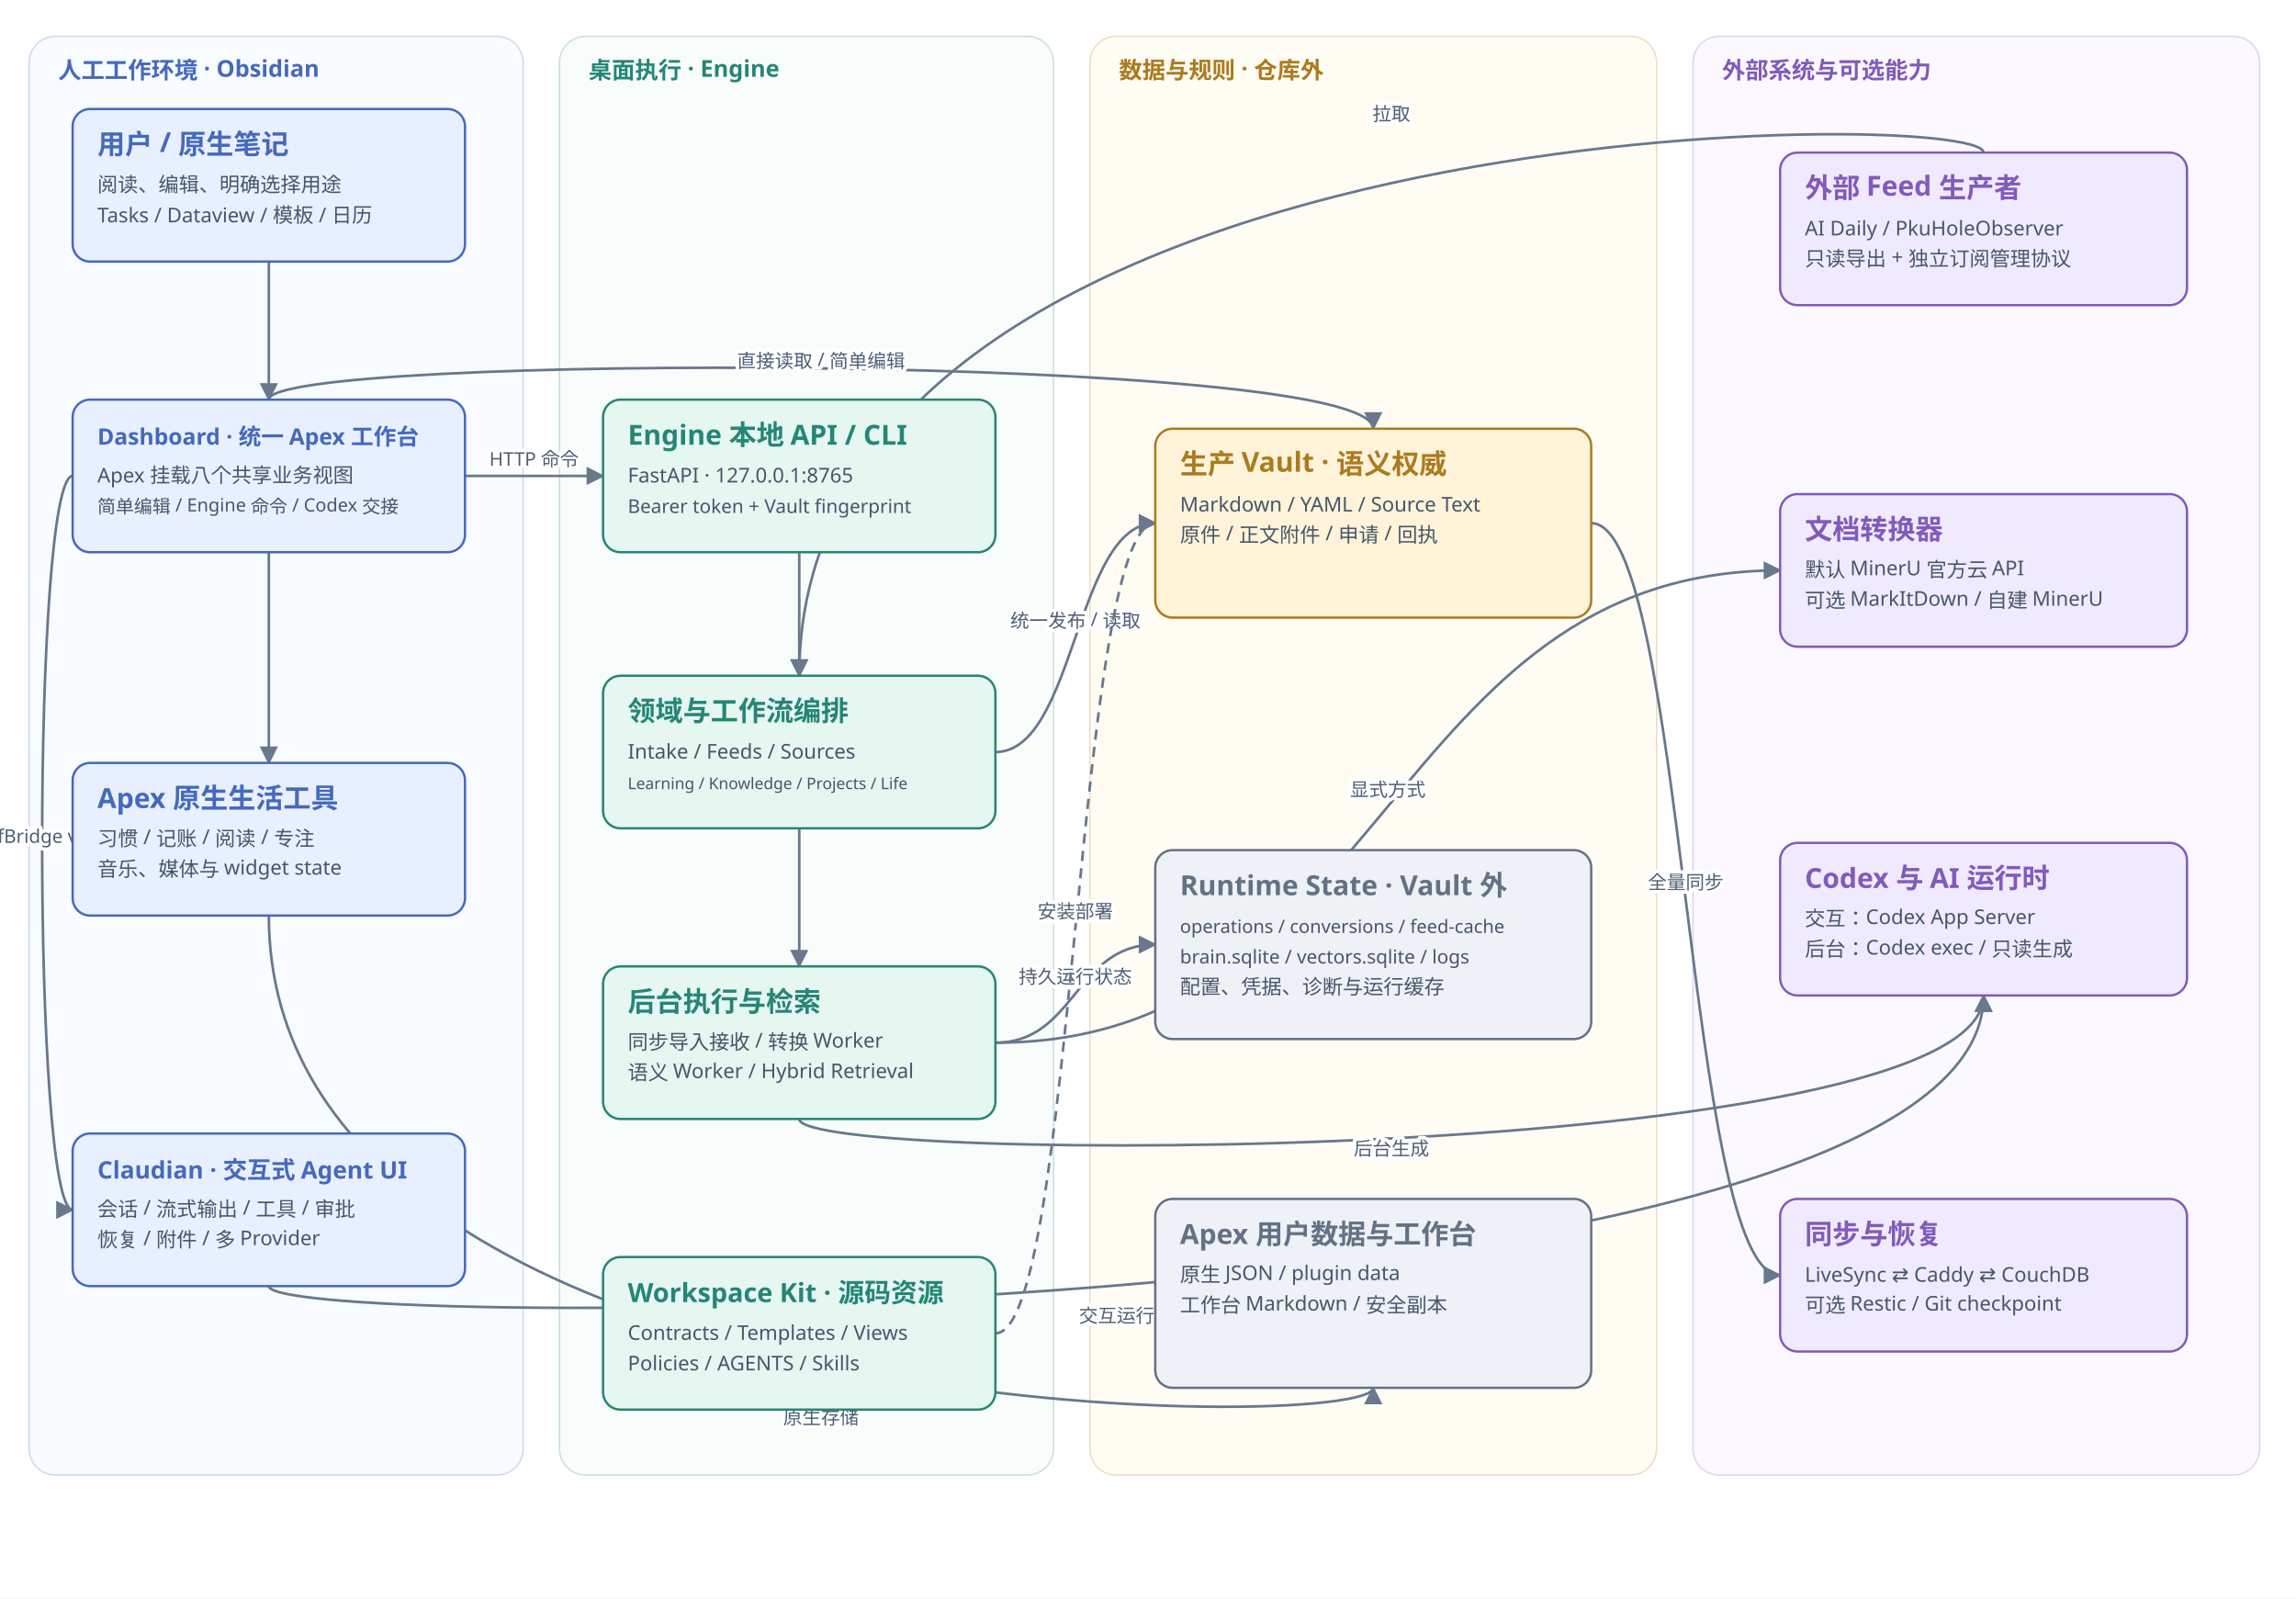
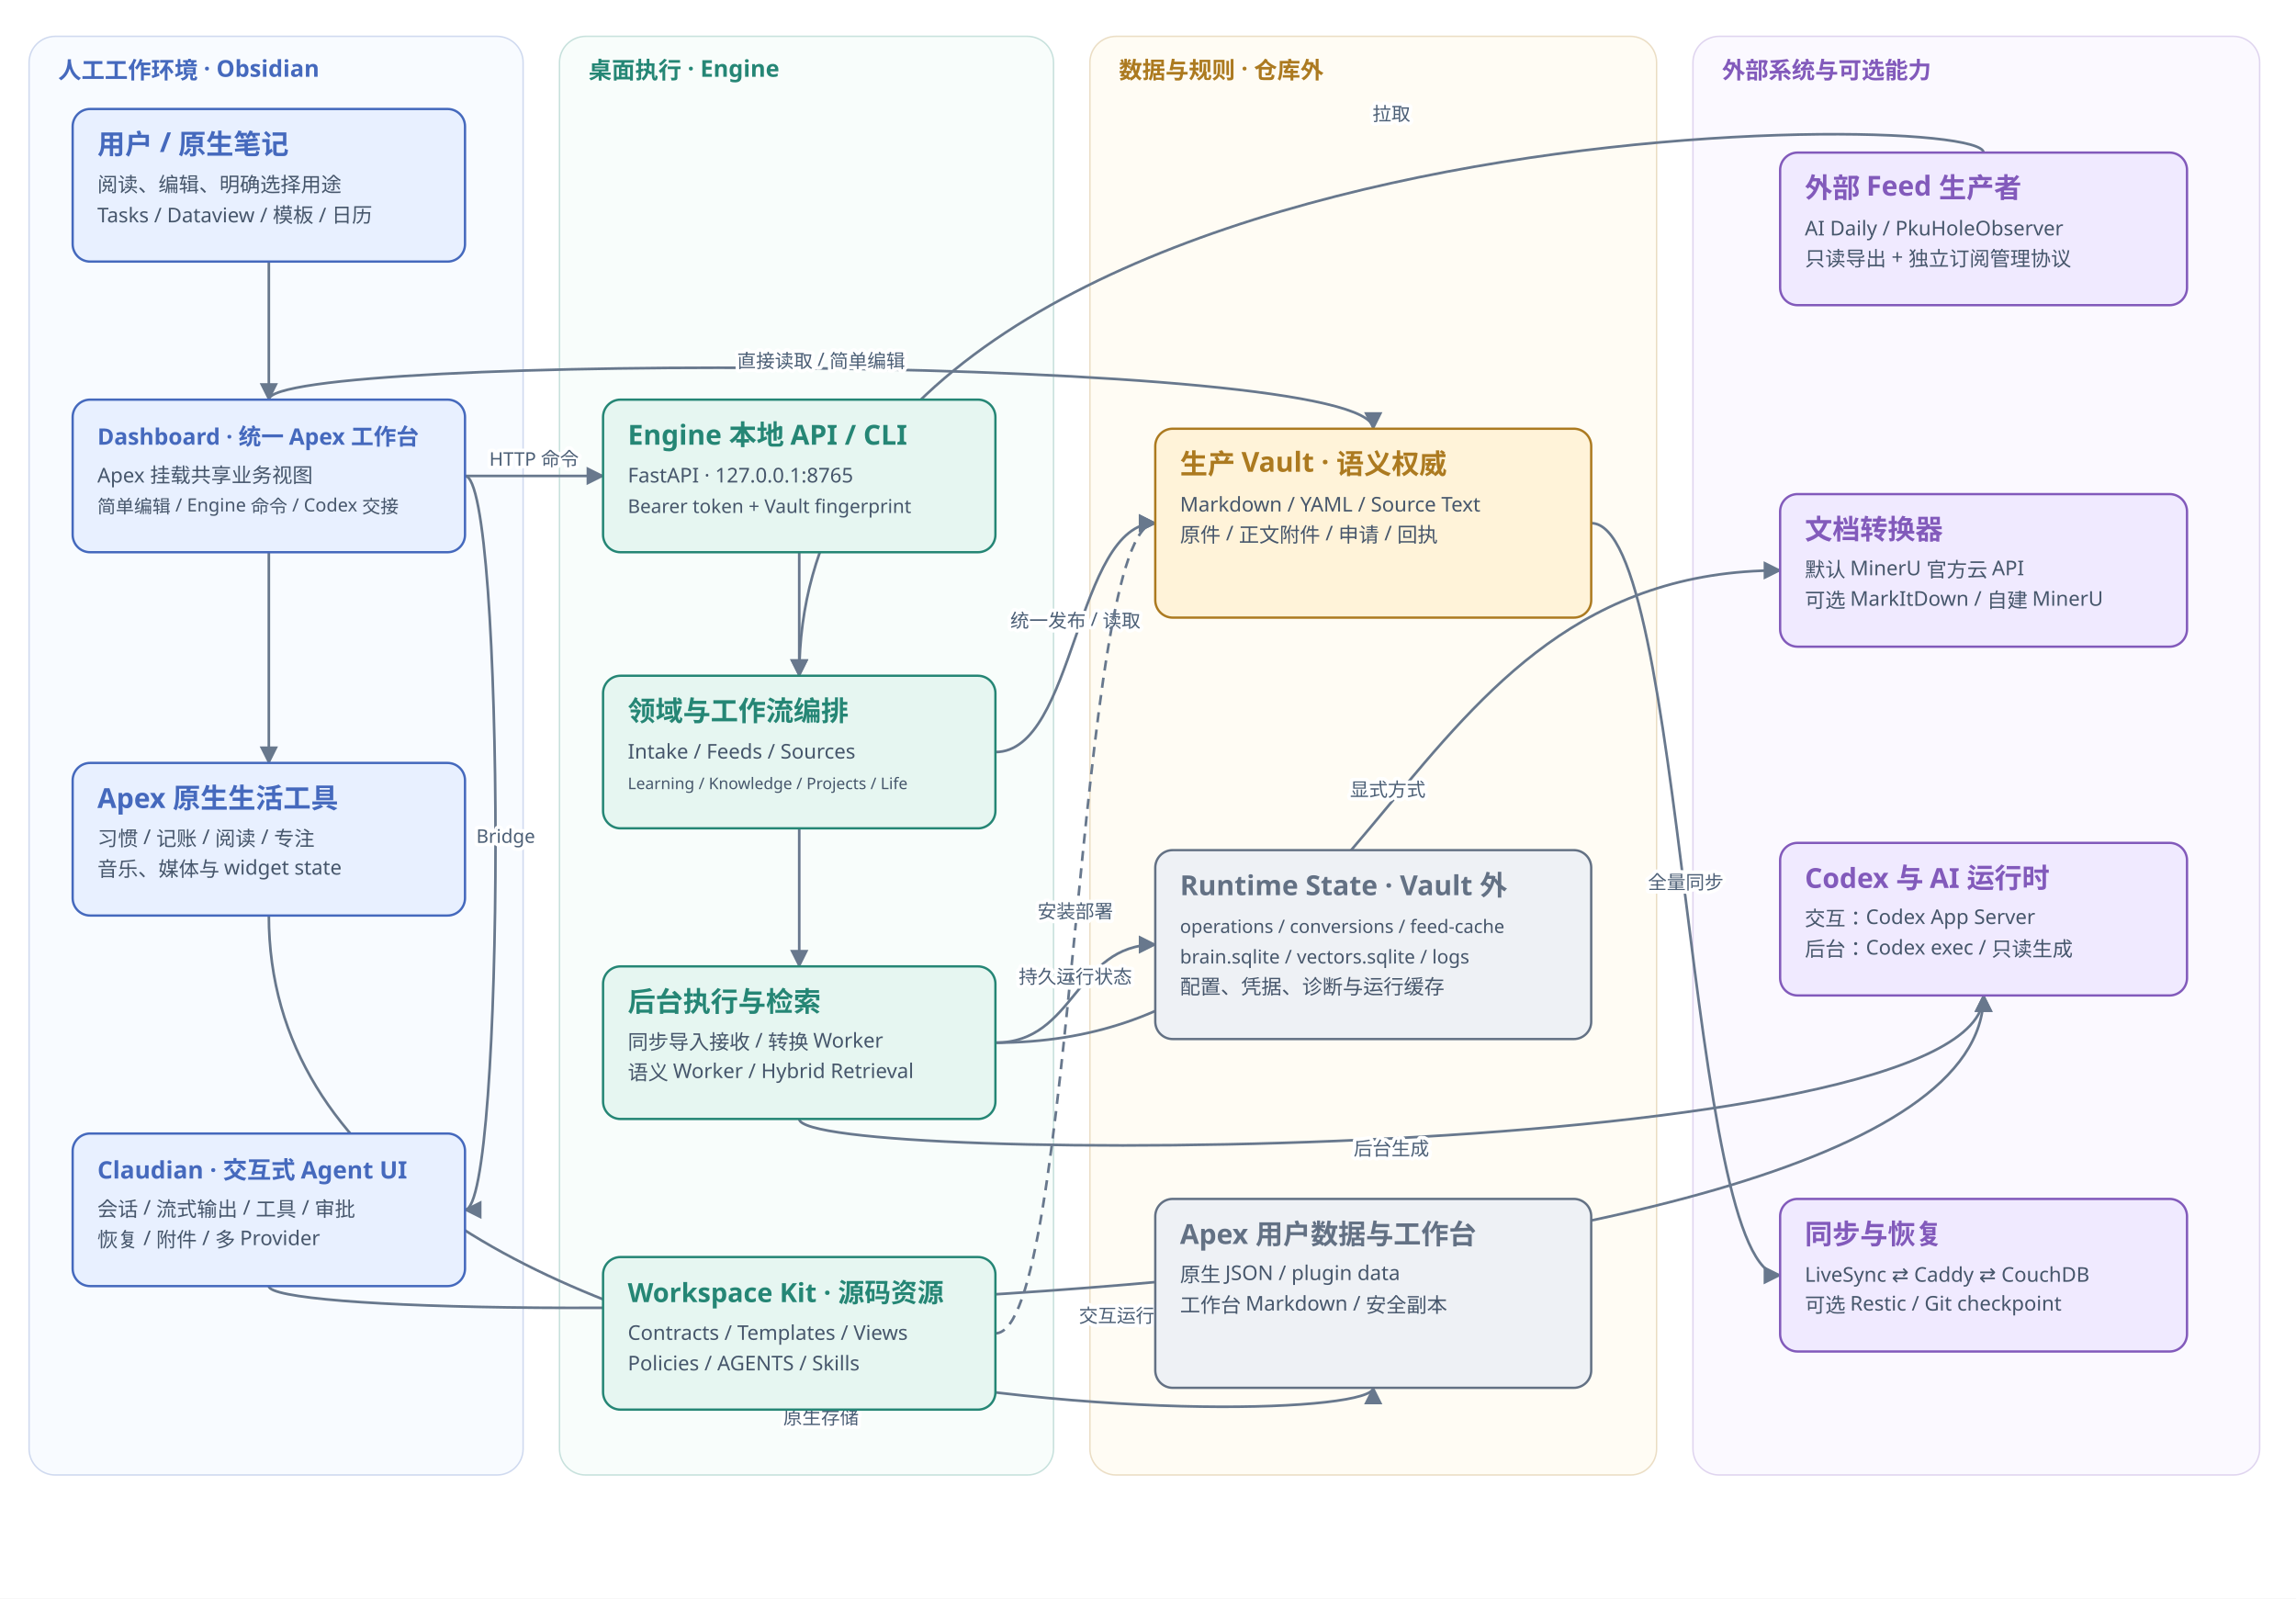
<svg xmlns="http://www.w3.org/2000/svg" viewBox="0 0 1580 1100" role="img" aria-label="系统总览">
  <defs>
    <marker id="arrow" viewBox="0 0 10 10" refX="9" refY="5" markerWidth="7" markerHeight="7" orient="auto-start-reverse">
      <path d="M 0 0 L 10 5 L 0 10 z" fill="#68788d" />
    </marker>
  </defs>
  <style>text{font-family:"Microsoft YaHei","Segoe UI",sans-serif}.node{cursor:pointer}.node:hover rect{stroke-width:3}.node-title{font-size:19px;font-weight:650}.node-line{font-size:14px;fill:#46566b}.edge-label{font-size:13px;fill:#4c5f76;paint-order:stroke;stroke:#fff;stroke-width:5px;stroke-linejoin:round}.edge{fill:none;stroke:#68788d;stroke-width:1.8}.dim{opacity:.13}.selected rect{stroke-width:4}</style>
  <rect width="100%" height="100%" fill="#ffffff" />
  <rect x="20" y="25" width="340" height="990" rx="18" fill="#e8f0ff" fill-opacity=".3" stroke="#4569bd" stroke-opacity=".24" />
  <text x="40" y="54" fill="#4569bd" font-size="16" font-weight="650">人工工作环境 · Obsidian</text>
  <rect x="385" y="25" width="340" height="990" rx="18" fill="#e6f6f1" fill-opacity=".3" stroke="#258675" stroke-opacity=".24" />
  <text x="405" y="54" fill="#258675" font-size="16" font-weight="650">桌面执行 · Engine</text>
  <rect x="750" y="25" width="390" height="990" rx="18" fill="#fff3d9" fill-opacity=".3" stroke="#ac7a20" stroke-opacity=".24" />
  <text x="770" y="54" fill="#ac7a20" font-size="16" font-weight="650">数据与规则 · 仓库外</text>
  <rect x="1165" y="25" width="390" height="990" rx="18" fill="#f0eaff" fill-opacity=".3" stroke="#825abb" stroke-opacity=".24" />
  <text x="1185" y="54" fill="#825abb" font-size="16" font-weight="650">外部系统与可选能力</text>
  <g class="edge-group" data-a="human" data-b="dash">
    <path class="edge" d="M185.0,180 C185.0,227.5 185.0,227.5 185.0,275" marker-end="url(#arrow)" />
    <text class="edge-label" x="193.0" y="227.5" text-anchor="middle" />
  </g>
  <g class="edge-group" data-a="dash" data-b="api">
    <path class="edge" d="M320,327.5 C367.5,327.5 367.5,327.5 415,327.5" marker-end="url(#arrow)" />
    <text class="edge-label" x="367.5" y="320.5" text-anchor="middle">HTTP 命令</text>
  </g>
  <g class="edge-group" data-a="dash" data-b="vault">
    <path class="edge" d="M185.0,275 C185.0,243 945.0,243 945.0,295" marker-end="url(#arrow)" />
    <text class="edge-label" x="565.0" y="253" text-anchor="middle">直接读取 / 简单编辑</text>
  </g>
  <g class="edge-group" data-a="dash" data-b="claudian">
-     <path class="edge" d="M50,327.5 C22,327.5 22,832.5 50,832.5" marker-end="url(#arrow)" />
-     <text class="edge-label" x="22" y="580.0" text-anchor="middle">okfBridge v1</text>
+     <path class="edge" d="M320,327.5 C348,327.5 348,832.5 320,832.5" marker-end="url(#arrow)" />
+     <text class="edge-label" x="348" y="580.0" text-anchor="middle">Bridge</text>
  </g>
  <g class="edge-group" data-a="dash" data-b="widgets">
    <path class="edge" d="M185.0,380 C185.0,452.5 185.0,452.5 185.0,525" marker-end="url(#arrow)" />
    <text class="edge-label" x="193.0" y="452.5" text-anchor="middle" />
  </g>
  <g class="edge-group" data-a="api" data-b="domain">
    <path class="edge" d="M550.0,380 C550.0,422.5 550.0,422.5 550.0,465" marker-end="url(#arrow)" />
    <text class="edge-label" x="558.0" y="422.5" text-anchor="middle" />
  </g>
  <g class="edge-group" data-a="domain" data-b="workers">
    <path class="edge" d="M550.0,570 C550.0,617.5 550.0,617.5 550.0,665" marker-end="url(#arrow)" />
    <text class="edge-label" x="558.0" y="617.5" text-anchor="middle" />
  </g>
  <g class="edge-group" data-a="domain" data-b="vault">
    <path class="edge" d="M685,517.5 C740.0,517.5 740.0,360.0 795,360.0" marker-end="url(#arrow)" />
    <text class="edge-label" x="740.0" y="431.75" text-anchor="middle">统一发布 / 读取</text>
  </g>
  <g class="edge-group" data-a="workers" data-b="state">
    <path class="edge" d="M685,717.5 C740.0,717.5 740.0,650.0 795,650.0" marker-end="url(#arrow)" />
    <text class="edge-label" x="740.0" y="676.75" text-anchor="middle">持久运行状态</text>
  </g>
  <g class="edge-group" data-a="kit" data-b="vault">
    <path class="edge" d="M685,917.5 C740.0,917.5 740.0,360.0 795,360.0" marker-end="url(#arrow)" stroke-dasharray="7 5" />
    <text class="edge-label" x="740.0" y="631.75" text-anchor="middle">安装部署</text>
  </g>
  <g class="edge-group" data-a="widgets" data-b="apexdata">
    <path class="edge" d="M185.0,630 C185.0,987 945.0,987 945.0,955" marker-end="url(#arrow)" />
    <text class="edge-label" x="565.0" y="980" text-anchor="middle">原生存储</text>
  </g>
  <g class="edge-group" data-a="feeds" data-b="domain">
    <path class="edge" d="M1365.0,105 C1365.0,73 550.0,73 550.0,465" marker-end="url(#arrow)" />
    <text class="edge-label" x="957.5" y="83" text-anchor="middle">拉取</text>
  </g>
  <g class="edge-group" data-a="workers" data-b="parser">
    <path class="edge" d="M685,717.5 C955.0,717.5 955.0,392.5 1225,392.5" marker-end="url(#arrow)" />
    <text class="edge-label" x="955.0" y="548.0" text-anchor="middle">显式方式</text>
  </g>
  <g class="edge-group" data-a="workers" data-b="codex">
    <path class="edge" d="M550.0,770 C550.0,802 1365.0,802 1365.0,685" marker-end="url(#arrow)" />
    <text class="edge-label" x="957.5" y="795" text-anchor="middle">后台生成</text>
  </g>
  <g class="edge-group" data-a="claudian" data-b="codex">
    <path class="edge" d="M185.0,885 C185.0,917 1365.0,917 1365.0,685" marker-end="url(#arrow)" />
    <text class="edge-label" x="775.0" y="910" text-anchor="middle">交互运行时</text>
  </g>
  <g class="edge-group" data-a="vault" data-b="sync">
    <path class="edge" d="M1095,360.0 C1160.0,360.0 1160.0,877.5 1225,877.5" marker-end="url(#arrow)" />
    <text class="edge-label" x="1160.0" y="611.75" text-anchor="middle">全量同步</text>
  </g>
  <g class="node" data-node="human" tabindex="0" role="button" aria-label="用户 / 原生笔记">
    <rect x="50" y="75" width="270" height="105" rx="12" fill="#e8f0ff" stroke="#4569bd" stroke-width="1.6" />
    <text class="node-title" style="font-size:19.0px" x="67" y="106" fill="#4569bd">用户 / 原生笔记</text>
    <text class="node-line" style="font-size:14.0px" x="67" y="132">阅读、编辑、明确选择用途</text>
    <text class="node-line" style="font-size:14.0px" x="67" y="153">Tasks / Dataview / 模板 / 日历</text>
  </g>
  <g class="node" data-node="dash" tabindex="0" role="button" aria-label="Dashboard · 统一 Apex 工作台">
    <rect x="50" y="275" width="270" height="105" rx="12" fill="#e8f0ff" stroke="#4569bd" stroke-width="1.6" />
    <text class="node-title" style="font-size:15.6px" x="67" y="306" fill="#4569bd">Dashboard · 统一 Apex 工作台</text>
-     <text class="node-line" style="font-size:14.0px" x="67" y="332">Apex 挂载八个共享业务视图</text>
+     <text class="node-line" style="font-size:14.0px" x="67" y="332">Apex 挂载共享业务视图</text>
    <text class="node-line" style="font-size:12.6px" x="67" y="353">简单编辑 / Engine 命令 / Codex 交接</text>
  </g>
  <g class="node" data-node="widgets" tabindex="0" role="button" aria-label="Apex 原生生活工具">
    <rect x="50" y="525" width="270" height="105" rx="12" fill="#e8f0ff" stroke="#4569bd" stroke-width="1.6" />
    <text class="node-title" style="font-size:19.0px" x="67" y="556" fill="#4569bd">Apex 原生生活工具</text>
    <text class="node-line" style="font-size:14.0px" x="67" y="582">习惯 / 记账 / 阅读 / 专注</text>
    <text class="node-line" style="font-size:14.0px" x="67" y="603">音乐、媒体与 widget state</text>
  </g>
  <g class="node" data-node="claudian" tabindex="0" role="button" aria-label="Claudian · 交互式 Agent UI">
    <rect x="50" y="780" width="270" height="105" rx="12" fill="#e8f0ff" stroke="#4569bd" stroke-width="1.6" />
    <text class="node-title" style="font-size:16.6px" x="67" y="811" fill="#4569bd">Claudian · 交互式 Agent UI</text>
    <text class="node-line" style="font-size:14.0px" x="67" y="837">会话 / 流式输出 / 工具 / 审批</text>
    <text class="node-line" style="font-size:14.0px" x="67" y="858">恢复 / 附件 / 多 Provider</text>
  </g>
  <g class="node" data-node="api" tabindex="0" role="button" aria-label="Engine 本地 API / CLI">
    <rect x="415" y="275" width="270" height="105" rx="12" fill="#e6f6f1" stroke="#258675" stroke-width="1.6" />
    <text class="node-title" style="font-size:19.0px" x="432" y="306" fill="#258675">Engine 本地 API / CLI</text>
    <text class="node-line" style="font-size:14.0px" x="432" y="332">FastAPI · 127.0.0.1:8765</text>
    <text class="node-line" style="font-size:13.1px" x="432" y="353">Bearer token + Vault fingerprint</text>
  </g>
  <g class="node" data-node="domain" tabindex="0" role="button" aria-label="领域与工作流编排">
    <rect x="415" y="465" width="270" height="105" rx="12" fill="#e6f6f1" stroke="#258675" stroke-width="1.6" />
    <text class="node-title" style="font-size:19.0px" x="432" y="496" fill="#258675">领域与工作流编排</text>
    <text class="node-line" style="font-size:14.0px" x="432" y="522">Intake / Feeds / Sources</text>
    <text class="node-line" style="font-size:11.0px" x="432" y="543">Learning / Knowledge / Projects / Life</text>
  </g>
  <g class="node" data-node="workers" tabindex="0" role="button" aria-label="后台执行与检索">
    <rect x="415" y="665" width="270" height="105" rx="12" fill="#e6f6f1" stroke="#258675" stroke-width="1.6" />
    <text class="node-title" style="font-size:19.0px" x="432" y="696" fill="#258675">后台执行与检索</text>
    <text class="node-line" style="font-size:14.0px" x="432" y="722">同步导入接收 / 转换 Worker</text>
    <text class="node-line" style="font-size:14.0px" x="432" y="743">语义 Worker / Hybrid Retrieval</text>
  </g>
  <g class="node" data-node="kit" tabindex="0" role="button" aria-label="Workspace Kit · 源码资源">
    <rect x="415" y="865" width="270" height="105" rx="12" fill="#e6f6f1" stroke="#258675" stroke-width="1.6" />
    <text class="node-title" style="font-size:18.2px" x="432" y="896" fill="#258675">Workspace Kit · 源码资源</text>
    <text class="node-line" style="font-size:14.0px" x="432" y="922">Contracts / Templates / Views</text>
    <text class="node-line" style="font-size:14.0px" x="432" y="943">Policies / AGENTS / Skills</text>
  </g>
  <g class="node" data-node="vault" tabindex="0" role="button" aria-label="生产 Vault · 语义权威">
    <rect x="795" y="295" width="300" height="130" rx="12" fill="#fff3d9" stroke="#ac7a20" stroke-width="1.6" />
    <text class="node-title" style="font-size:19.0px" x="812" y="326" fill="#ac7a20">生产 Vault · 语义权威</text>
    <text class="node-line" style="font-size:14.0px" x="812" y="352">Markdown / YAML / Source Text</text>
    <text class="node-line" style="font-size:14.0px" x="812" y="373">原件 / 正文附件 / 申请 / 回执</text>
  </g>
  <g class="node" data-node="state" tabindex="0" role="button" aria-label="Runtime State · Vault 外">
    <rect x="795" y="585" width="300" height="130" rx="12" fill="#eef1f5" stroke="#637184" stroke-width="1.6" />
    <text class="node-title" style="font-size:19.0px" x="812" y="616" fill="#637184">Runtime State · Vault 外</text>
    <text class="node-line" style="font-size:12.7px" x="812" y="642">operations / conversions / feed-cache</text>
    <text class="node-line" style="font-size:13.1px" x="812" y="663">brain.sqlite / vectors.sqlite / logs</text>
    <text class="node-line" style="font-size:14.0px" x="812" y="684">配置、凭据、诊断与运行缓存</text>
  </g>
  <g class="node" data-node="apexdata" tabindex="0" role="button" aria-label="Apex 用户数据与工作台">
    <rect x="795" y="825" width="300" height="130" rx="12" fill="#eef1f5" stroke="#637184" stroke-width="1.6" />
    <text class="node-title" style="font-size:19.0px" x="812" y="856" fill="#637184">Apex 用户数据与工作台</text>
    <text class="node-line" style="font-size:14.0px" x="812" y="882">原生 JSON / plugin data</text>
    <text class="node-line" style="font-size:14.0px" x="812" y="903">工作台 Markdown / 安全副本</text>
  </g>
  <g class="node" data-node="feeds" tabindex="0" role="button" aria-label="外部 Feed 生产者">
    <rect x="1225" y="105" width="280" height="105" rx="12" fill="#f0eaff" stroke="#825abb" stroke-width="1.6" />
    <text class="node-title" style="font-size:19.0px" x="1242" y="136" fill="#825abb">外部 Feed 生产者</text>
    <text class="node-line" style="font-size:14.0px" x="1242" y="162">AI Daily / PkuHoleObserver</text>
    <text class="node-line" style="font-size:14.0px" x="1242" y="183">只读导出 + 独立订阅管理协议</text>
  </g>
  <g class="node" data-node="parser" tabindex="0" role="button" aria-label="文档转换器">
    <rect x="1225" y="340" width="280" height="105" rx="12" fill="#f0eaff" stroke="#825abb" stroke-width="1.6" />
    <text class="node-title" style="font-size:19.0px" x="1242" y="371" fill="#825abb">文档转换器</text>
    <text class="node-line" style="font-size:14.0px" x="1242" y="397">默认 MinerU 官方云 API</text>
    <text class="node-line" style="font-size:14.0px" x="1242" y="418">可选 MarkItDown / 自建 MinerU</text>
  </g>
  <g class="node" data-node="codex" tabindex="0" role="button" aria-label="Codex 与 AI 运行时">
    <rect x="1225" y="580" width="280" height="105" rx="12" fill="#f0eaff" stroke="#825abb" stroke-width="1.6" />
    <text class="node-title" style="font-size:19.0px" x="1242" y="611" fill="#825abb">Codex 与 AI 运行时</text>
    <text class="node-line" style="font-size:14.0px" x="1242" y="637">交互：Codex App Server</text>
    <text class="node-line" style="font-size:14.0px" x="1242" y="658">后台：Codex exec / 只读生成</text>
  </g>
  <g class="node" data-node="sync" tabindex="0" role="button" aria-label="同步与恢复">
    <rect x="1225" y="825" width="280" height="105" rx="12" fill="#f0eaff" stroke="#825abb" stroke-width="1.6" />
    <text class="node-title" style="font-size:19.0px" x="1242" y="856" fill="#825abb">同步与恢复</text>
    <text class="node-line" style="font-size:14.0px" x="1242" y="882">LiveSync ⇄ Caddy ⇄ CouchDB</text>
    <text class="node-line" style="font-size:14.0px" x="1242" y="903">可选 Restic / Git checkpoint</text>
  </g>
</svg>
